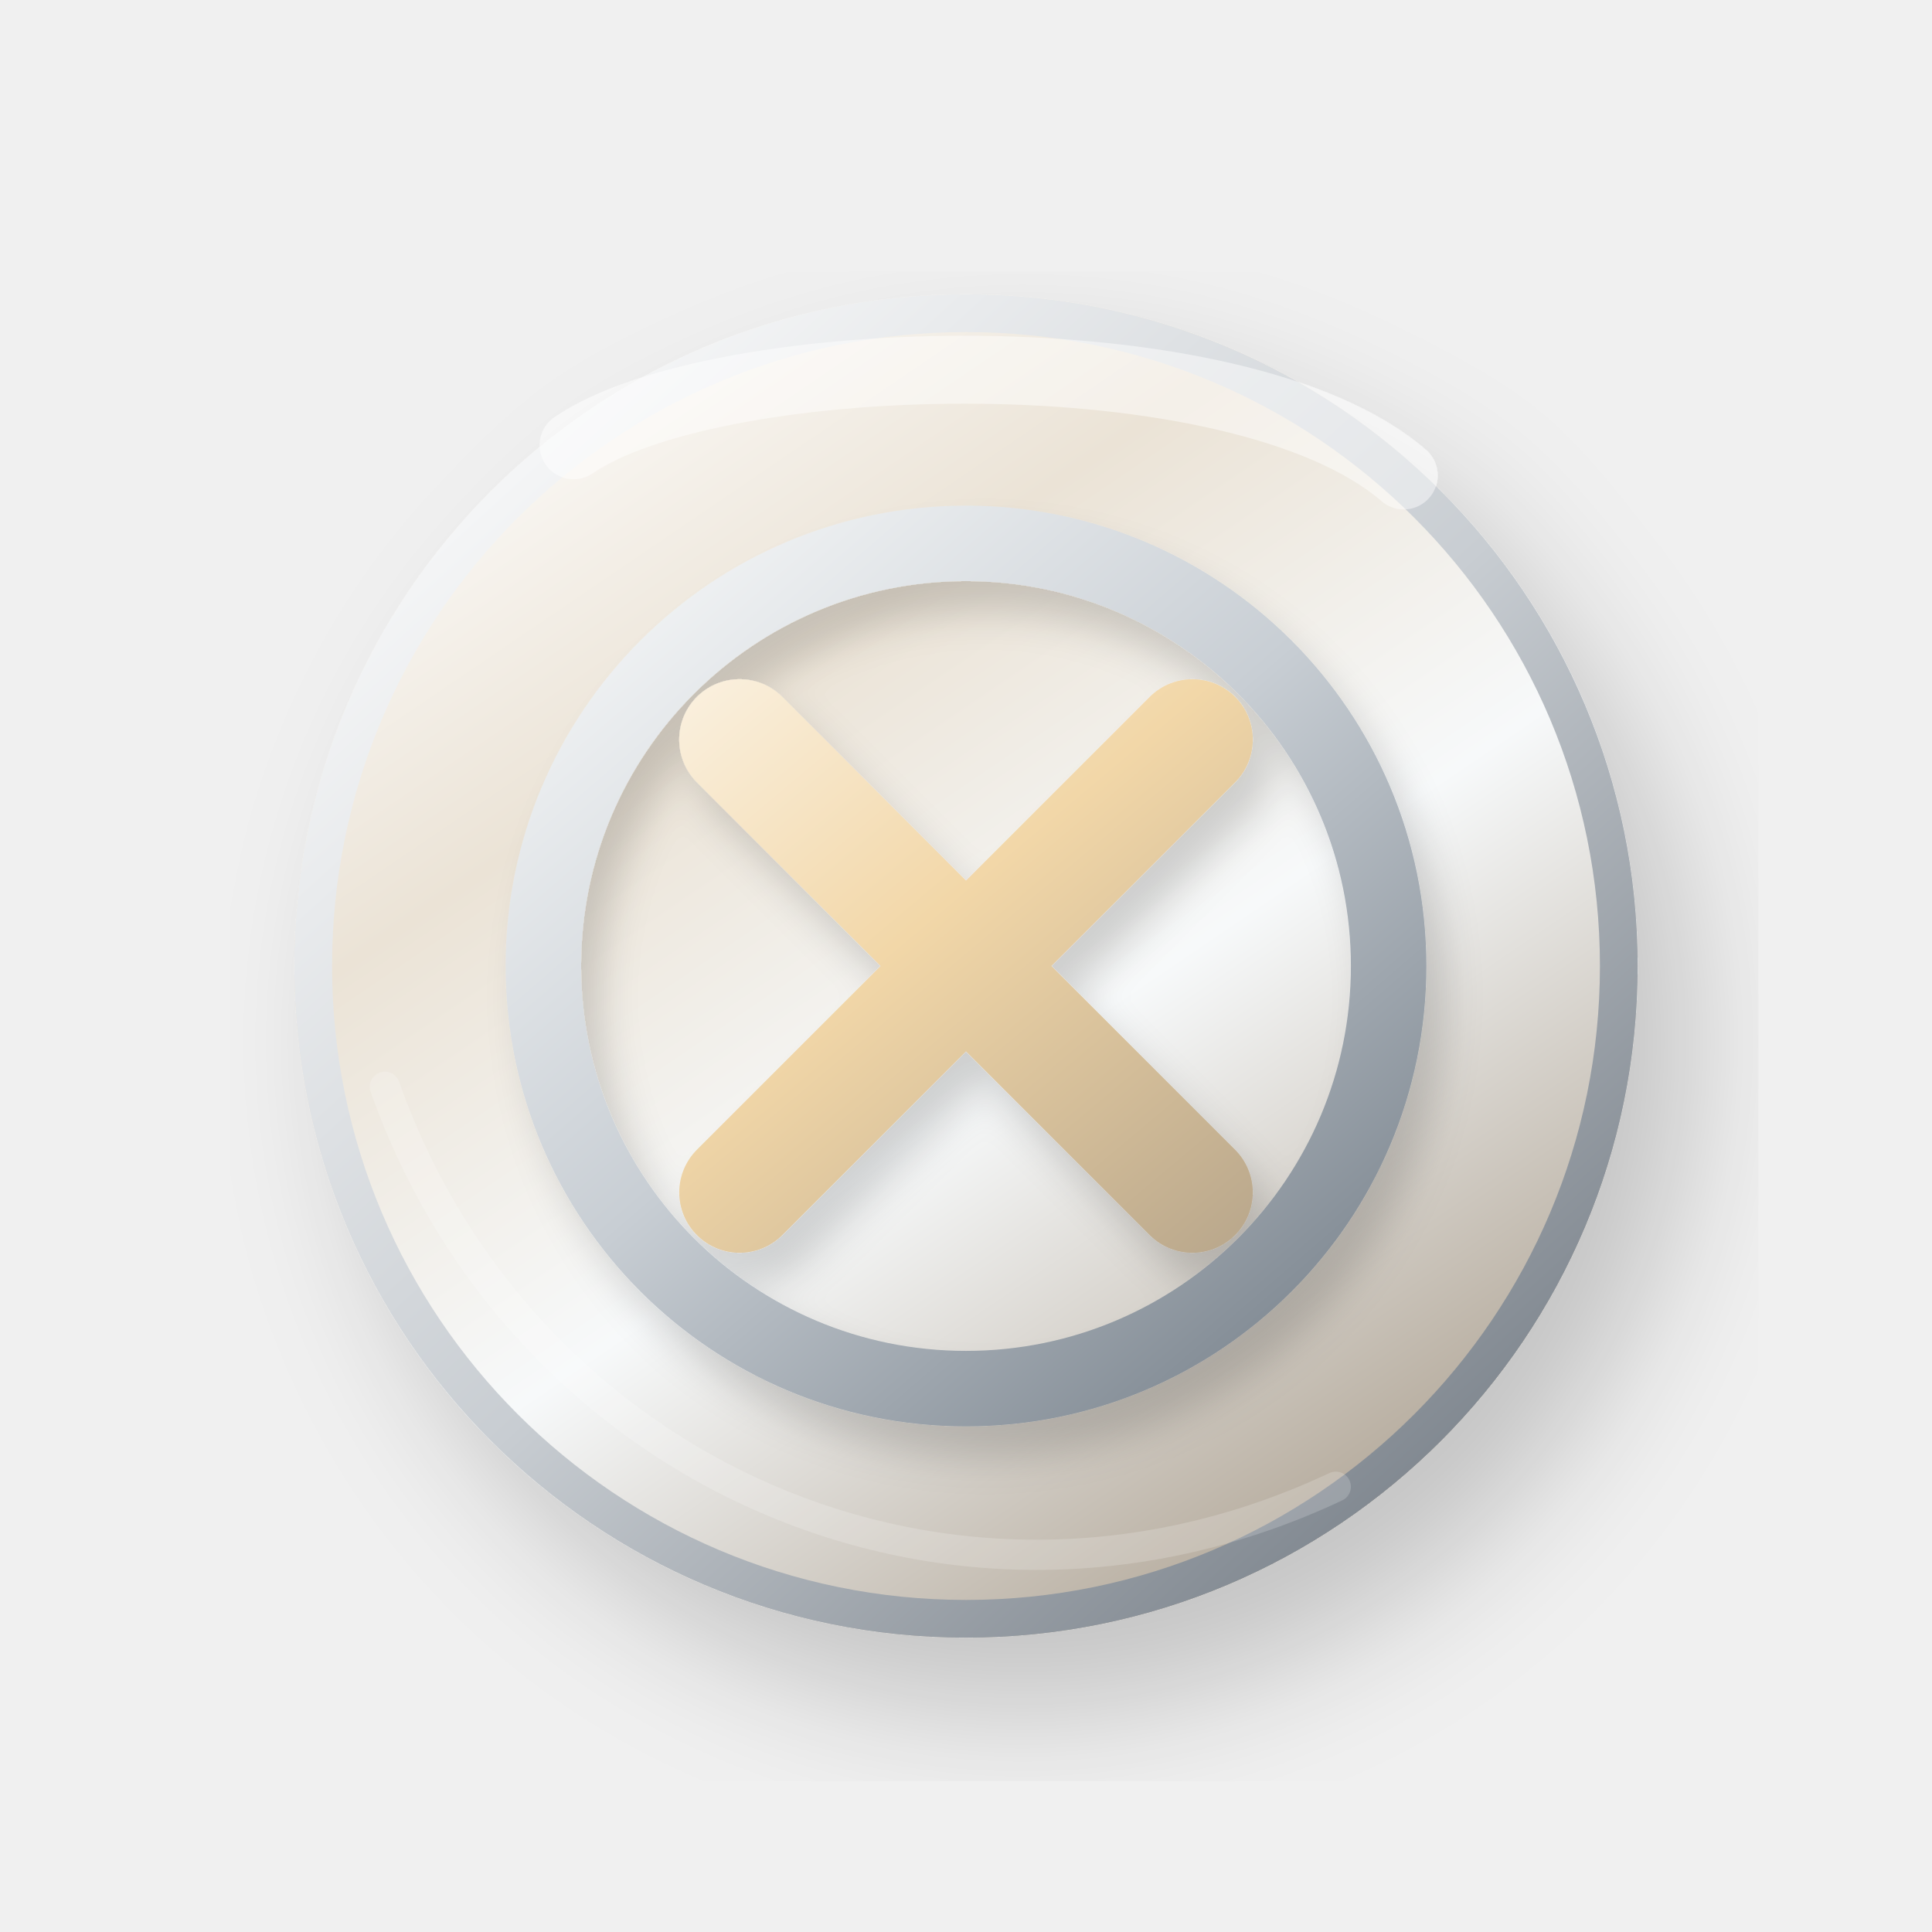
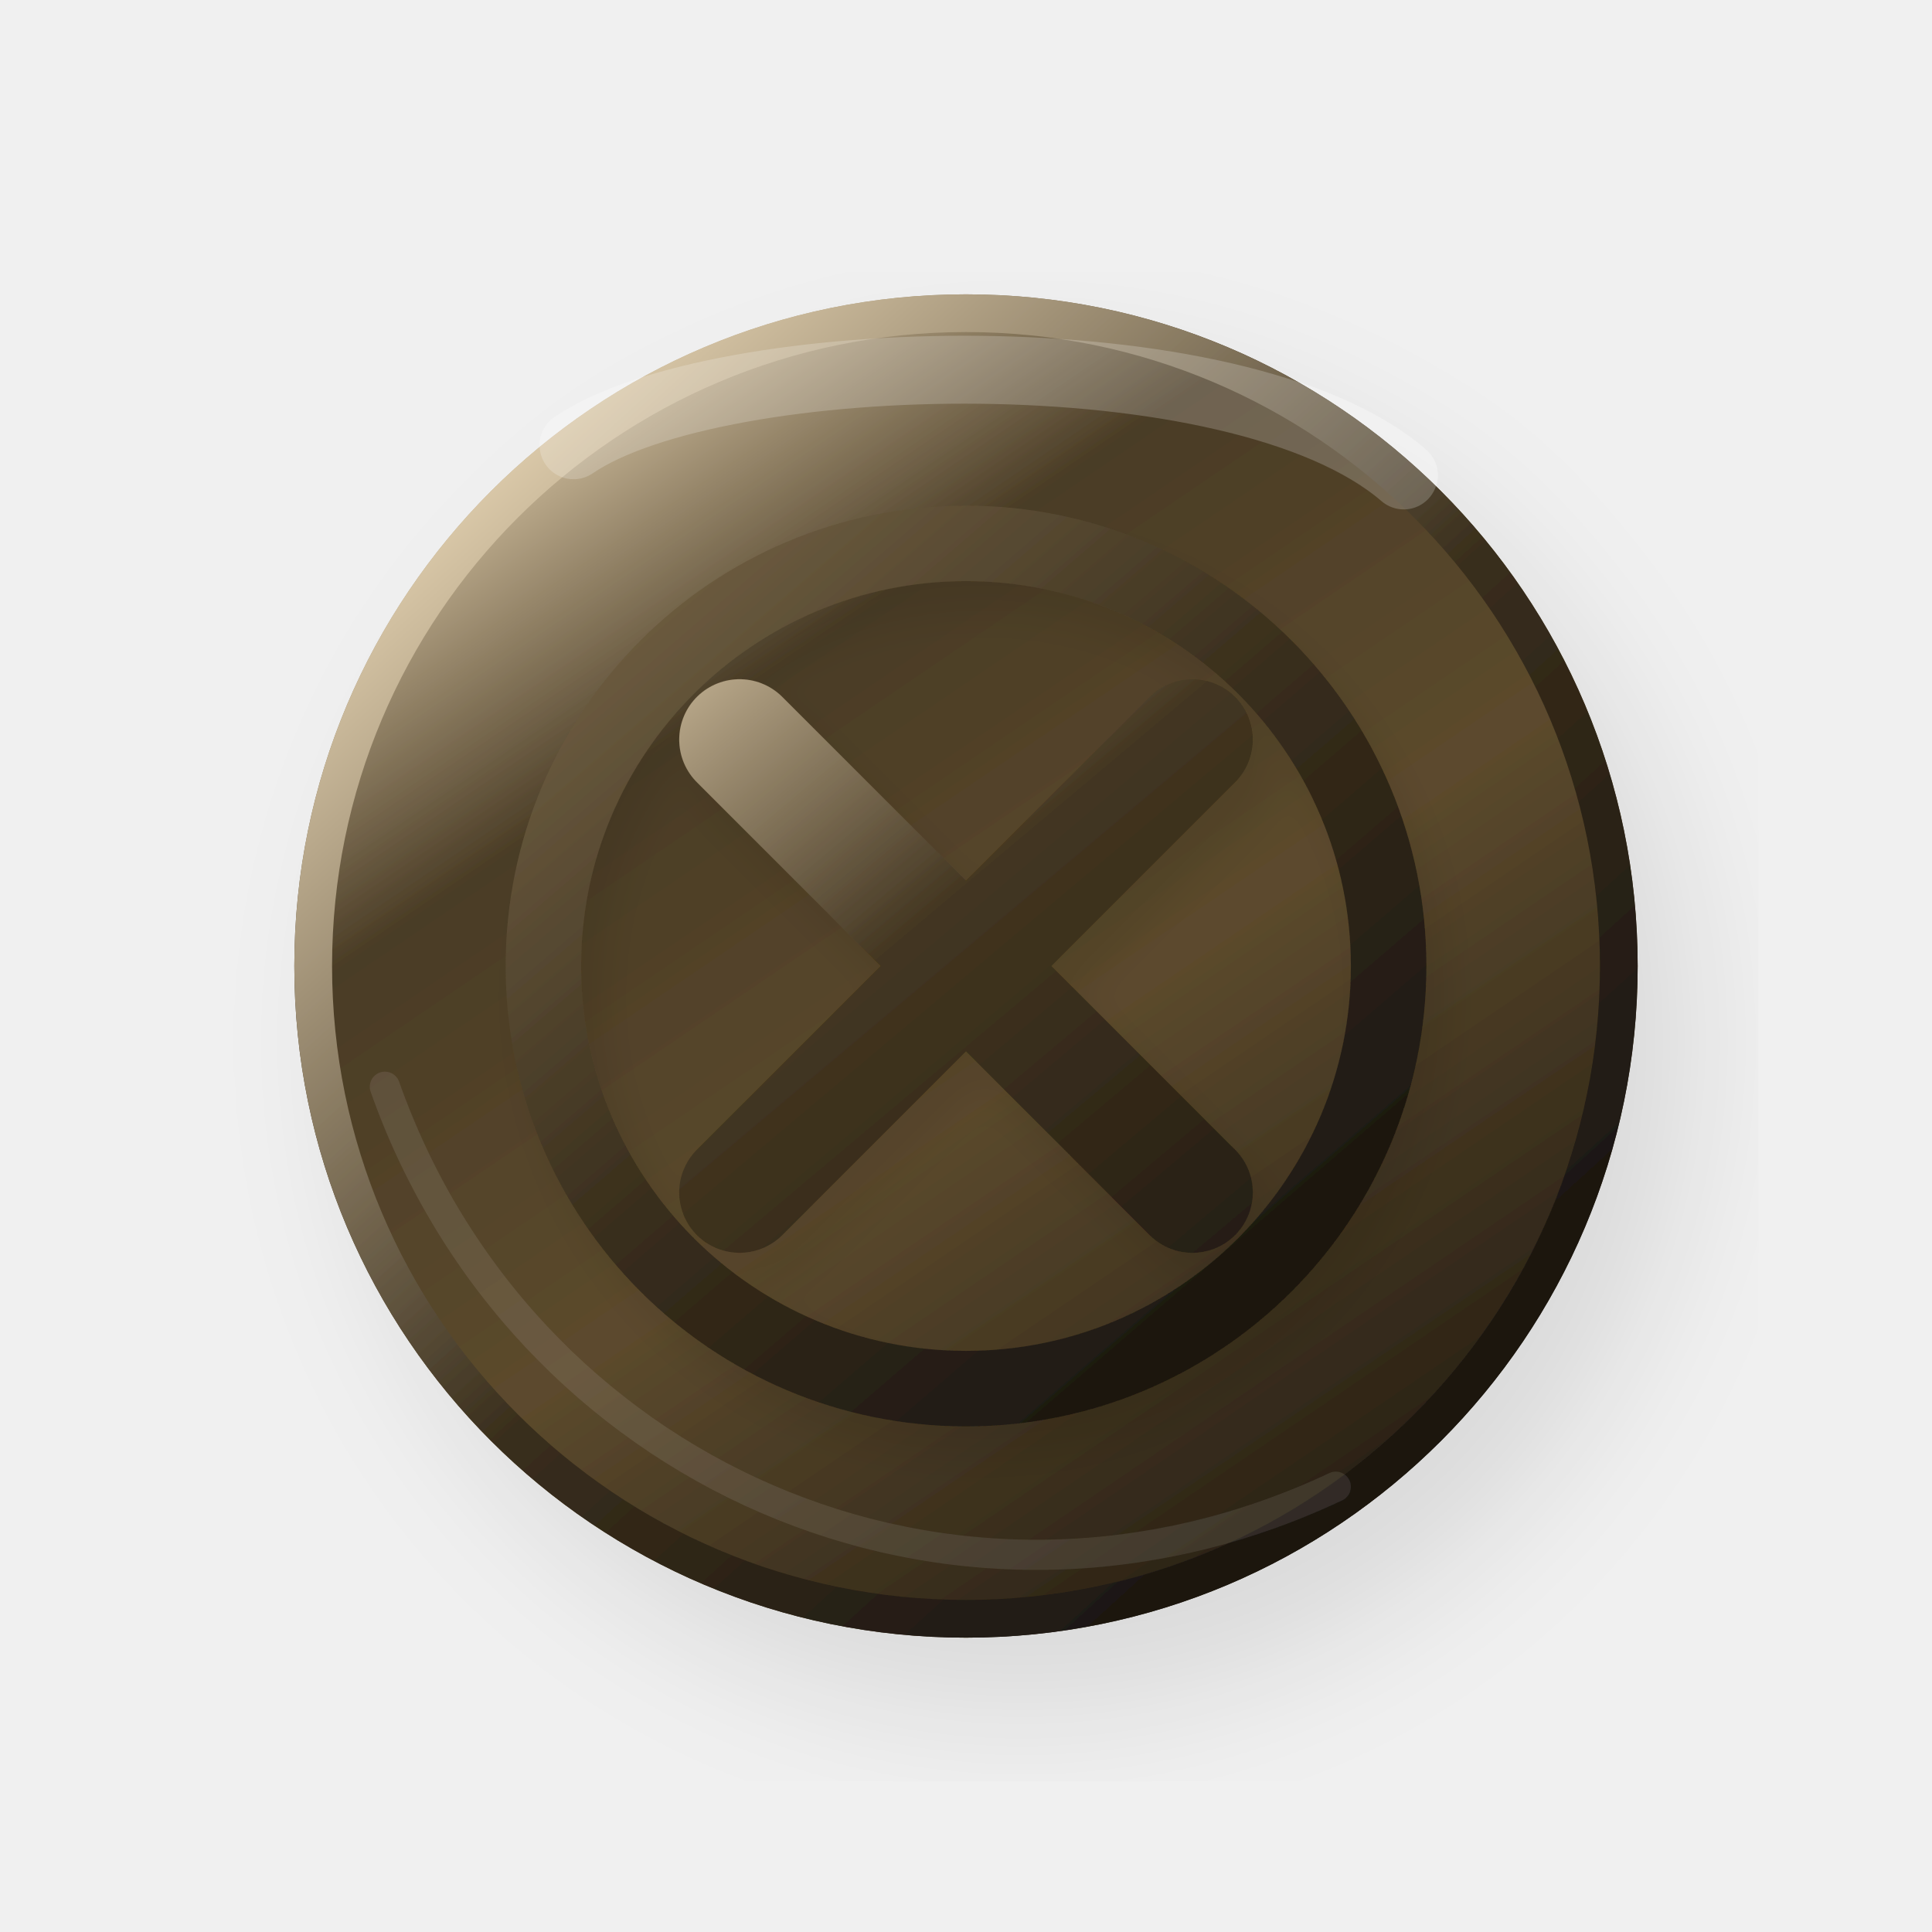
<svg xmlns="http://www.w3.org/2000/svg" width="512" height="512" viewBox="0 0 512 512" fill="none">
  <defs>
    <linearGradient id="metal" x1="138" y1="76" x2="384" y2="438" gradientUnits="userSpaceOnUse">
-       <stop offset="0" stop-color="#ffffff" />
-       <stop offset="0.28" stop-color="#ebe3d6" />
-       <stop offset="0.56" stop-color="#f7f9fa" />
-       <stop offset="1" stop-color="#a19380" />
+       <stop offset="0" stop-color="#ffecc9" />
+       <stop offset="0.28" stop-color="#4a3c25" />
+       <stop offset="0.56" stop-color="#5c4a2d" />
+       <stop offset="1" stop-color="#19140d" />
    </linearGradient>
    <linearGradient id="rim" x1="104" y1="92" x2="406" y2="424" gradientUnits="userSpaceOnUse">
-       <stop offset="0" stop-color="#ffffff" />
-       <stop offset="0.52" stop-color="#c8cdd2" />
-       <stop offset="1" stop-color="#6f7780" />
+       <stop offset="0" stop-color="#ffecc9" />
+       <stop offset="0.52" stop-color="#392e1c" />
+       <stop offset="1" stop-color="#110e0c" />
    </linearGradient>
    <linearGradient id="line" x1="150" y1="132" x2="360" y2="376" gradientUnits="userSpaceOnUse">
-       <stop offset="0" stop-color="#fbfcfc" />
-       <stop offset="0.48" stop-color="#c8ced4" />
-       <stop offset="1" stop-color="#737d87" />
+       <stop offset="0" stop-color="#7c6a4b" />
+       <stop offset="0.48" stop-color="#392e1c" />
+       <stop offset="1" stop-color="#120f0c" />
    </linearGradient>
    <linearGradient id="accent" x1="156" y1="136" x2="356" y2="374" gradientUnits="userSpaceOnUse">
-       <stop offset="0" stop-color="#ffffff" />
-       <stop offset="0.45" stop-color="#f2d7a8" />
-       <stop offset="1" stop-color="#a19380" />
+       <stop offset="0" stop-color="#ffecc9" />
+       <stop offset="0.45" stop-color="#433621" />
+       <stop offset="1" stop-color="#19140d" />
    </linearGradient>
    <radialGradient id="inner" cx="0" cy="0" r="1" gradientUnits="userSpaceOnUse" gradientTransform="translate(212 170) rotate(52) scale(260)">
-       <stop stop-color="#ffffff" stop-opacity="0.9" />
-       <stop offset="0.48" stop-color="#ebe3d6" stop-opacity="0.78" />
-       <stop offset="1" stop-color="#a19380" stop-opacity="0.62" />
+       <stop stop-color="#ffecc9" stop-opacity="0.30" />
+       <stop offset="0.48" stop-color="#4a3c25" stop-opacity="0.22" />
+       <stop offset="1" stop-color="#19140d" stop-opacity="0.14" />
    </radialGradient>
    <filter id="shadow" x="46" y="52" width="420" height="420" filterUnits="userSpaceOnUse" color-interpolation-filters="sRGB">
-       <feDropShadow dx="15" dy="20" stdDeviation="17" flood-color="#171717" flood-opacity="0.18" />
+       <feDropShadow dx="15" dy="20" stdDeviation="17" flood-color="#171717" flood-opacity="0.09" />
    </filter>
    <filter id="soft" x="104" y="104" width="304" height="304" filterUnits="userSpaceOnUse" color-interpolation-filters="sRGB">
-       <feDropShadow dx="5" dy="8" stdDeviation="5" flood-color="#171717" flood-opacity="0.16" />
+       <feDropShadow dx="5" dy="8" stdDeviation="5" flood-color="#171717" flood-opacity="0.08" />
    </filter>
  </defs>
  <g filter="url(#shadow)">
    <circle cx="256" cy="256" r="178" fill="url(#metal)" />
    <circle cx="256" cy="256" r="173" fill="none" stroke="url(#rim)" stroke-width="10" />
-     <path d="M152 118C190 92 328 88 372 126" stroke="white" stroke-width="18" stroke-linecap="round" opacity="0.46" />
-     <path d="M102 288C138 390 252 442 354 394" stroke="white" stroke-width="8" stroke-linecap="round" opacity="0.18" />
+     <path d="M152 118C190 92 328 88 372 126" stroke="white" stroke-width="18" stroke-linecap="round" opacity="0.20" />
+     <path d="M102 288C138 390 252 442 354 394" stroke="white" stroke-width="8" stroke-linecap="round" opacity="0.09" />
  </g>
  <g filter="url(#soft)">
    <circle cx="256" cy="256" r="112" fill="none" stroke="url(#line)" stroke-width="20" />
    <path d="M196 196L316 316M316 196L196 316" stroke="url(#accent)" stroke-width="32" stroke-linecap="round" />
  </g>
</svg>
